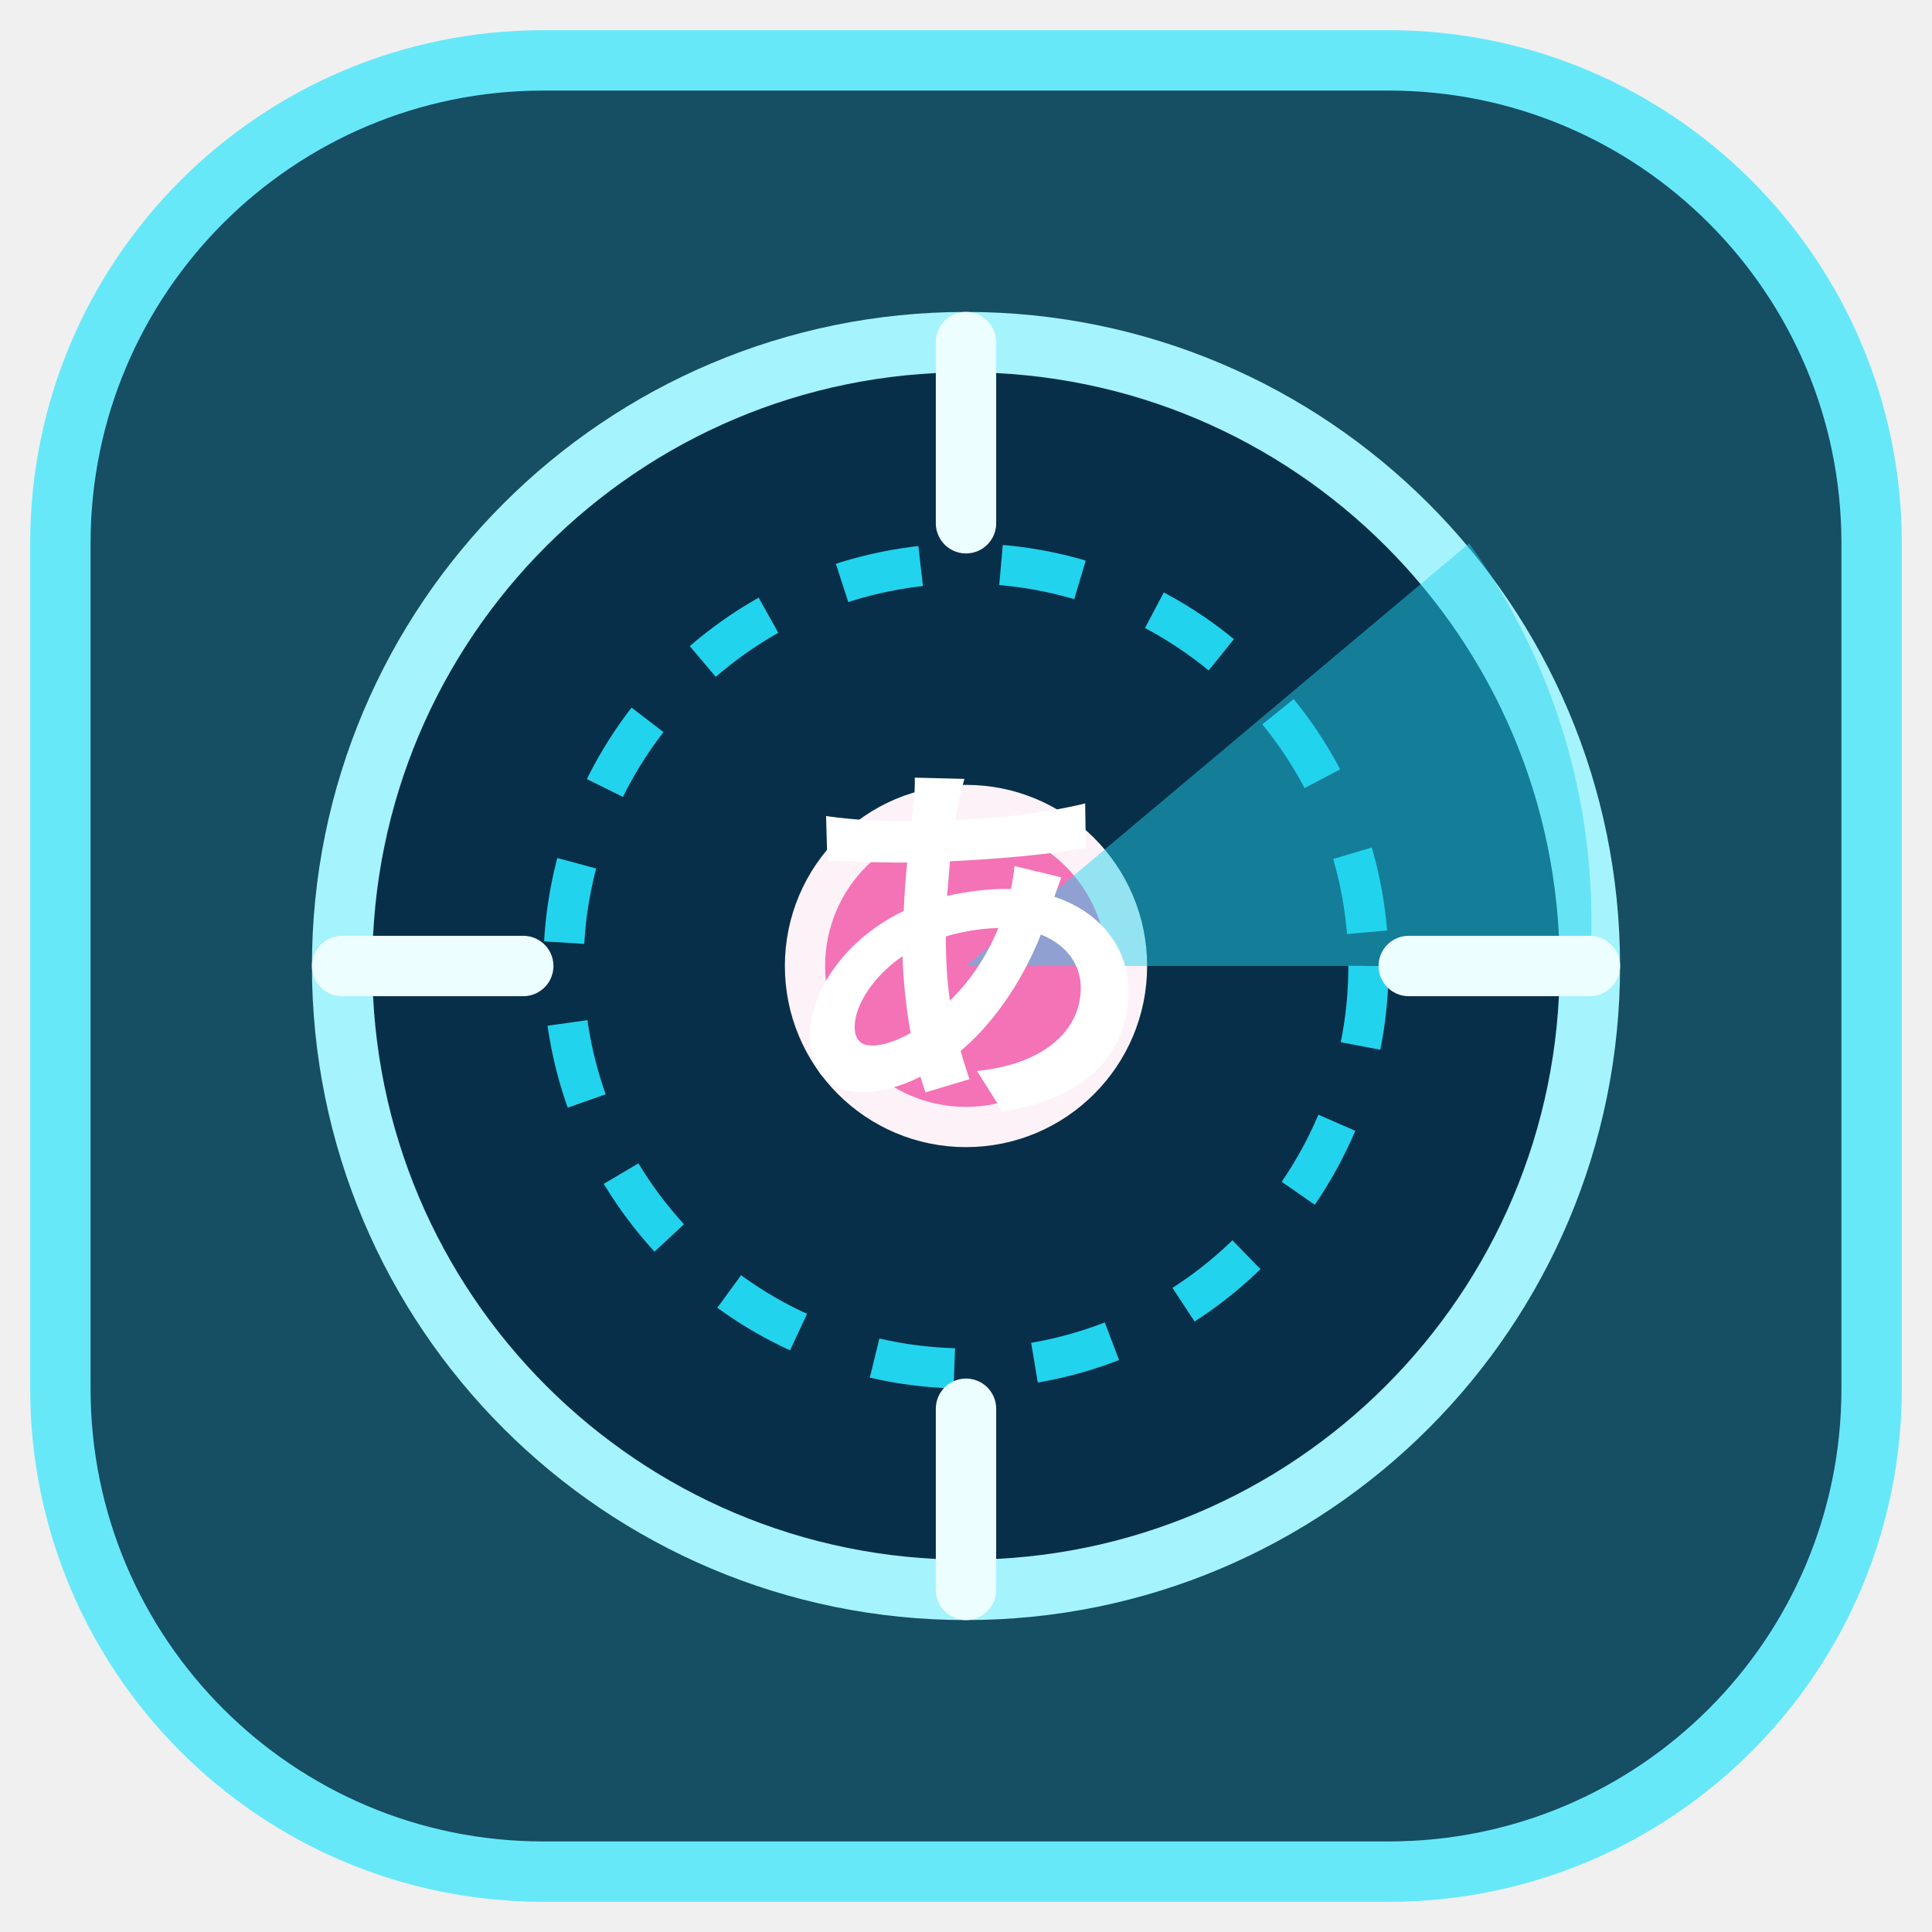
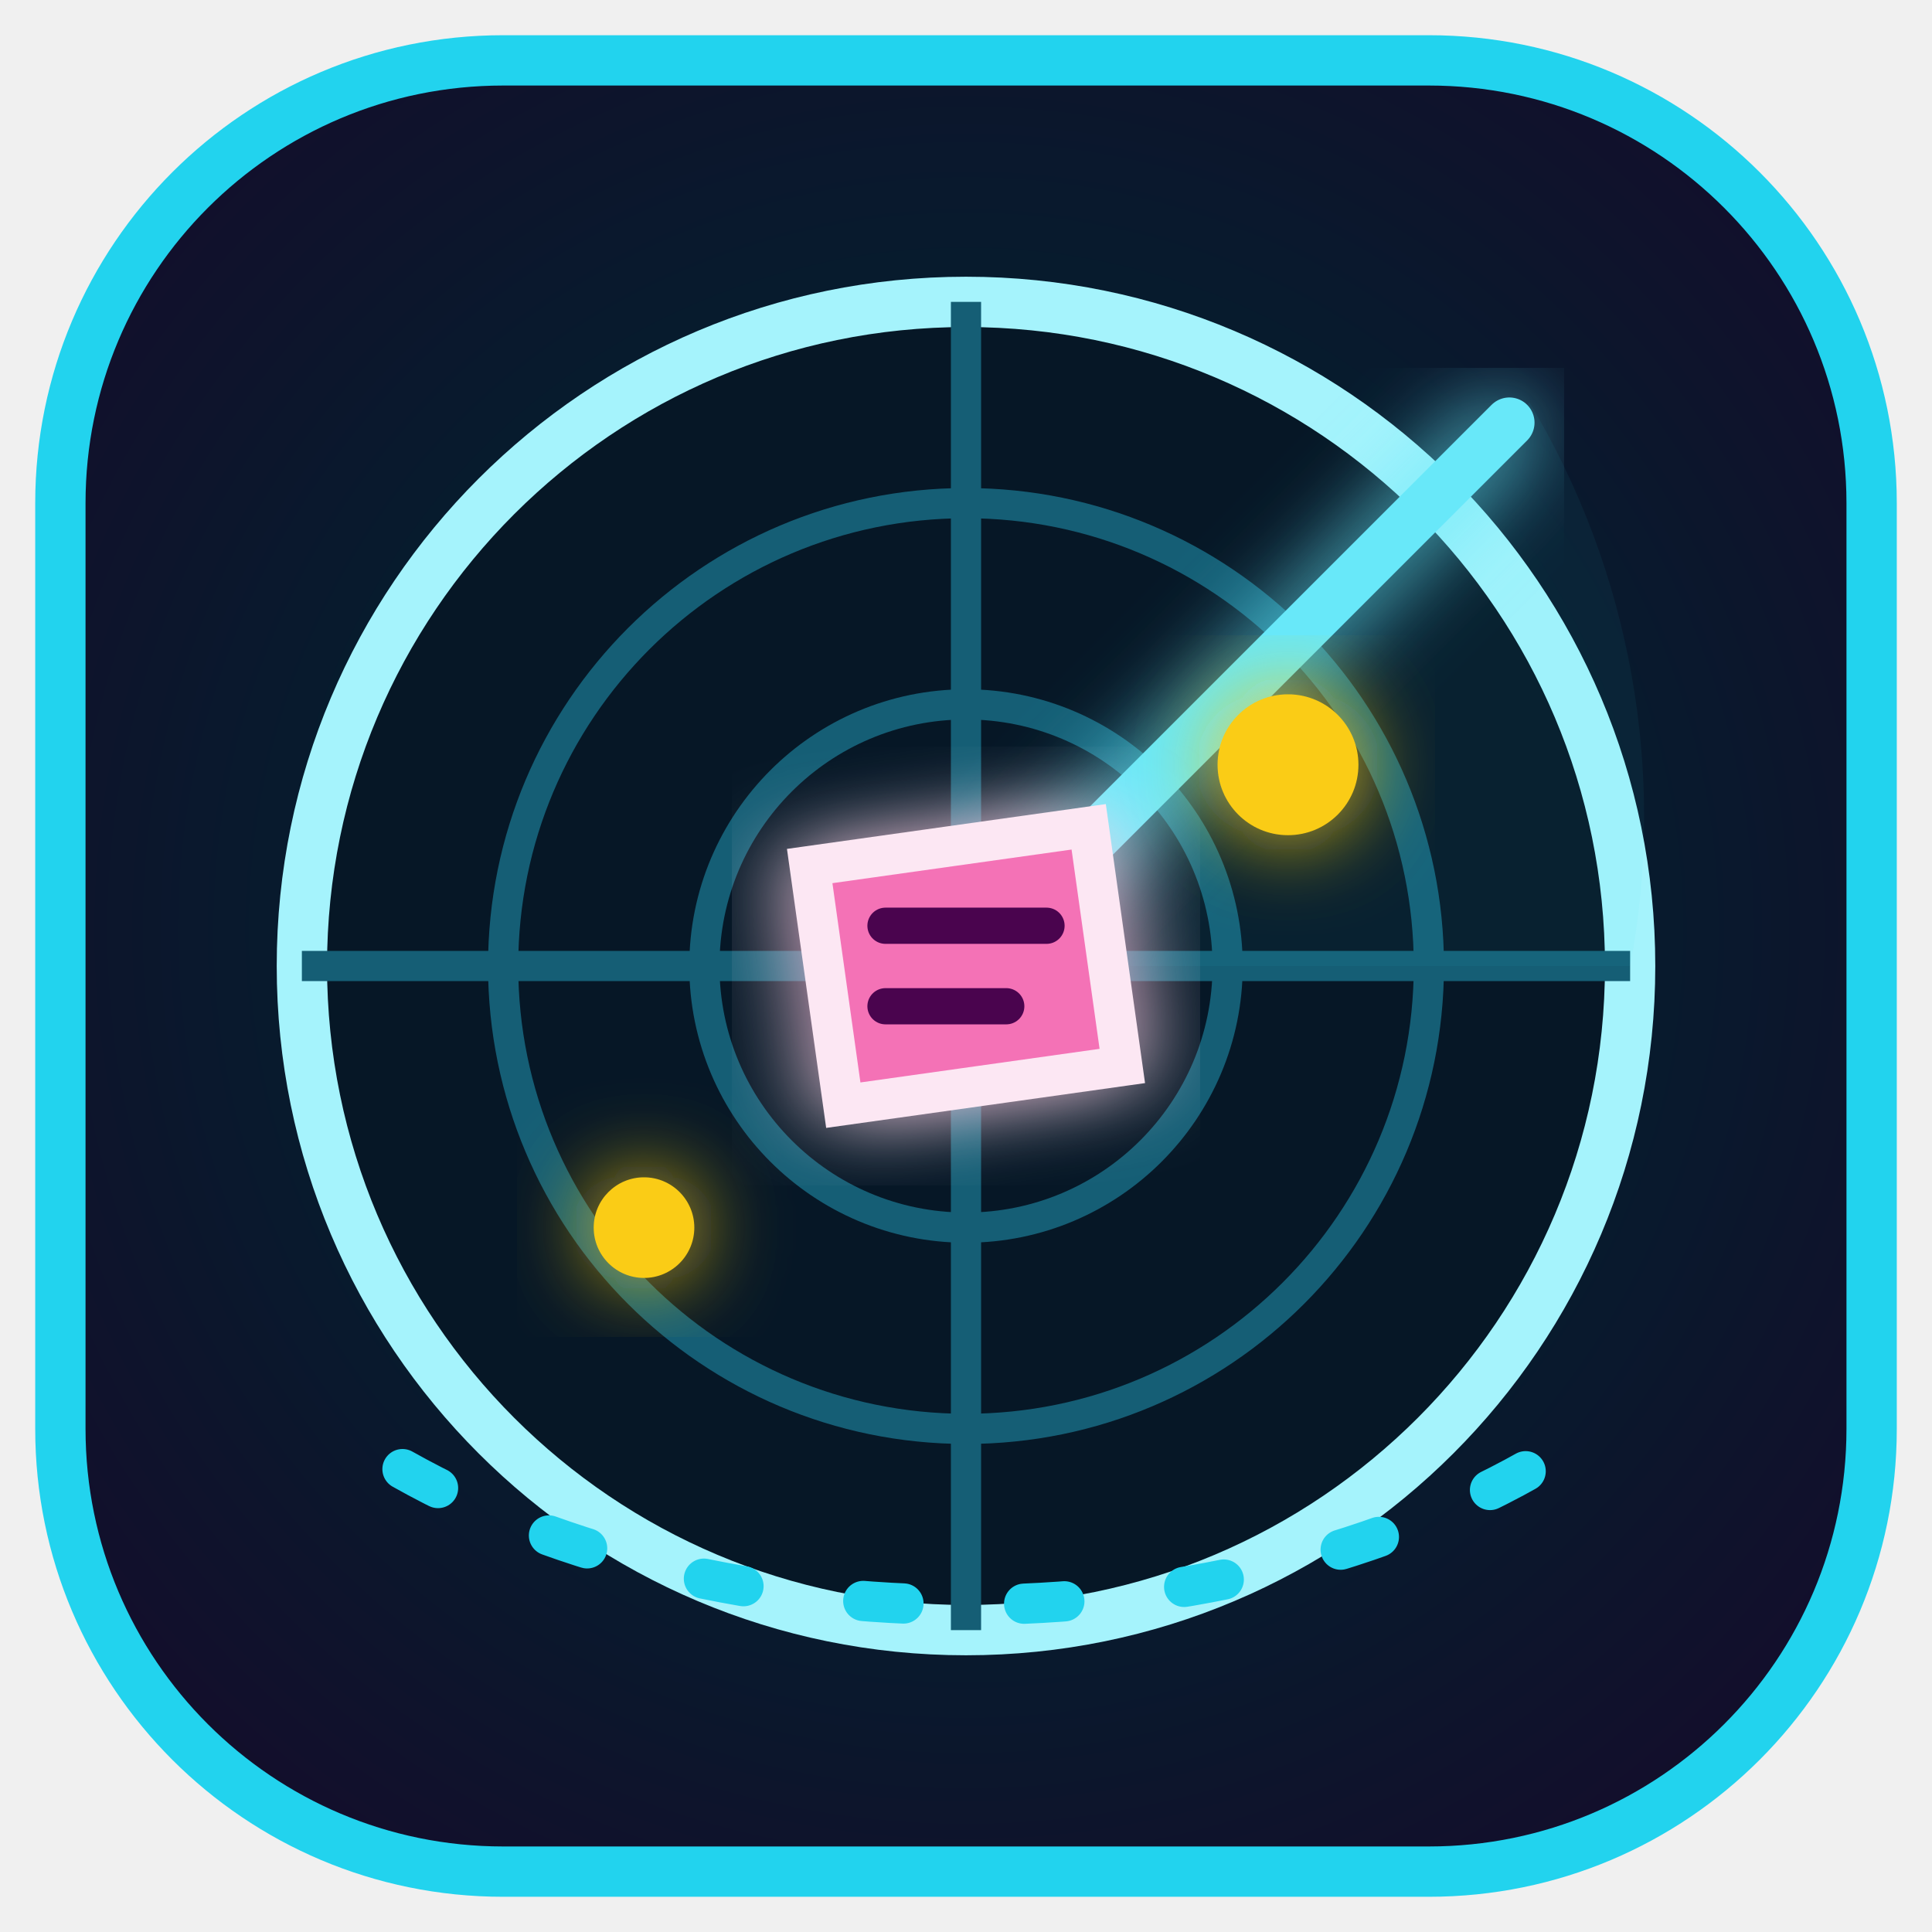
<svg xmlns="http://www.w3.org/2000/svg" viewBox="0 0 96 96">
  <defs>
-     <linearGradient id="bg" x1="8" y1="8" x2="88" y2="88">
-       <stop stop-color="#164e63" />
-       <stop offset="1" stop-color="#4a044e" />
+     <radialGradient id="bg" cx="50%" cy="48%" r="68%">
+       <stop stop-color="#08354b" />
+       <stop offset=".54" stop-color="#071b2d" />
+       <stop offset="1" stop-color="#160b2b" />
+     </radialGradient>
+     <linearGradient id="sweep" x1="48" y1="48" x2="82" y2="20">
+       <stop stop-color="#22d3ee" stop-opacity=".05" />
+       <stop offset="1" stop-color="#67e8f9" stop-opacity=".72" />
    </linearGradient>
+     <filter id="glow">
+       <feGaussianBlur stdDeviation="2.2" result="b" />
+       <feMerge>
+         <feMergeNode in="b" />
+         <feMergeNode in="SourceGraphic" />
+       </feMerge>
+     </filter>
  </defs>
-   <rect x="3" y="3" width="90" height="90" rx="24" fill="url(#bg)" stroke="#67e8f9" stroke-width="3" />
-   <circle cx="48" cy="48" r="31" fill="#082f49" stroke="#a5f3fc" stroke-width="3" />
-   <circle cx="48" cy="48" r="20" fill="none" stroke="#22d3ee" stroke-width="2" stroke-dasharray="4 4" />
-   <circle cx="48" cy="48" r="8" fill="#f472b6" stroke="#fdf2f8" stroke-width="2" />
-   <path d="M48 48 73 27A32 32 0 0 1 79 48Z" fill="#22d3ee" opacity=".48" />
-   <path d="M48 17v9M48 70v9M17 48h9M70 48h9" stroke="#ecfeff" stroke-width="3" stroke-linecap="round" />
-   <text x="48" y="54" text-anchor="middle" font-family="sans-serif" font-size="19" font-weight="900" fill="#fff">あ</text>
+   <rect x="3" y="3" width="90" height="90" rx="22" fill="url(#bg)" stroke="#22d3ee" stroke-width="2.5" />
+   <circle cx="48" cy="48" r="33" fill="#061726" stroke="#a5f3fc" stroke-width="2.5" />
+   <g fill="none" stroke="#155e75" stroke-width="1.5">
+     <circle cx="48" cy="48" r="23" />
+     <circle cx="48" cy="48" r="13" />
+     <path d="M15 48h66M48 15v66" />
+   </g>
+   <path d="M48 48 76 20A40 40 0 0 1 81 48Z" fill="url(#sweep)" />
+   <path d="M48 48 75 21" stroke="#67e8f9" stroke-width="2.5" stroke-linecap="round" filter="url(#glow)" />
+   <g fill="#facc15" filter="url(#glow)">
+     <circle cx="64" cy="38" r="3.5" />
+     <circle cx="32" cy="61" r="2.5" />
+   </g>
+   <path d="M41 42h14v12H41Z" fill="#f472b6" stroke="#fce7f3" stroke-width="2" transform="rotate(-8 48 48)" filter="url(#glow)" />
+   <path d="M44 46h8M44 50h6" stroke="#4a044e" stroke-width="1.8" stroke-linecap="round" />
+   <path d="M20 73c16 9 40 9 56 0" fill="none" stroke="#22d3ee" stroke-width="2" stroke-linecap="round" stroke-dasharray="2 6" />
</svg>
